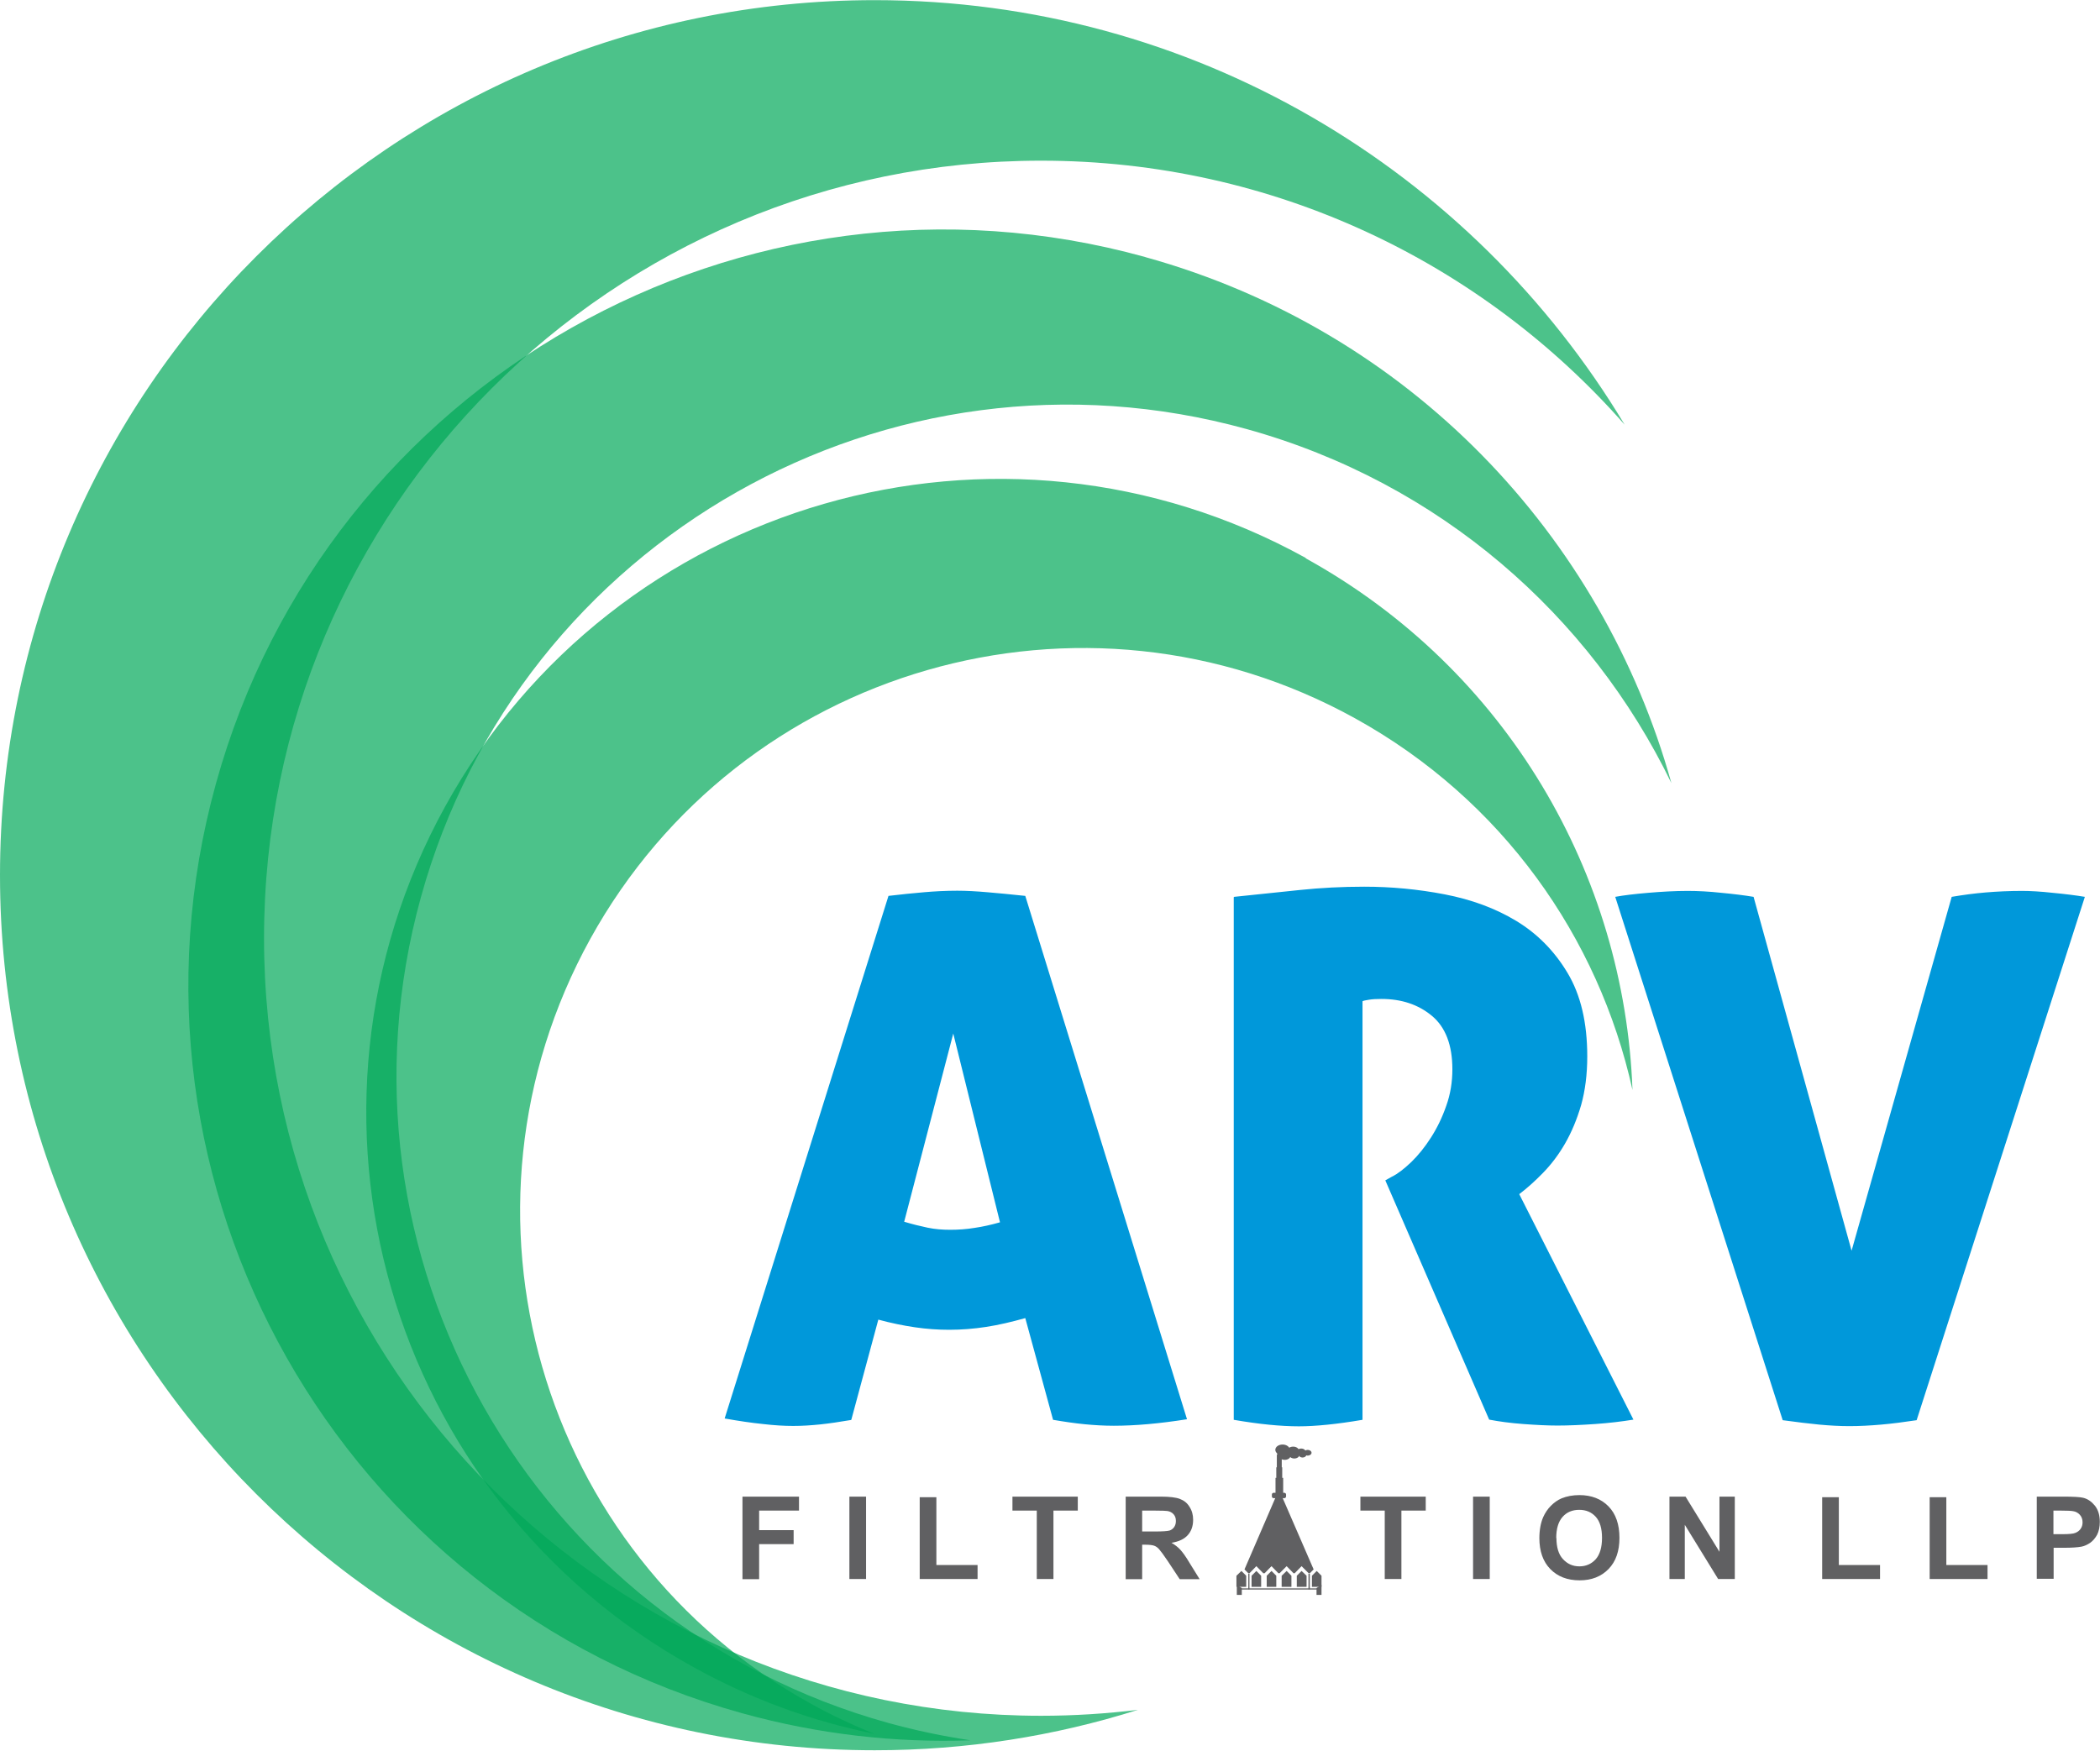
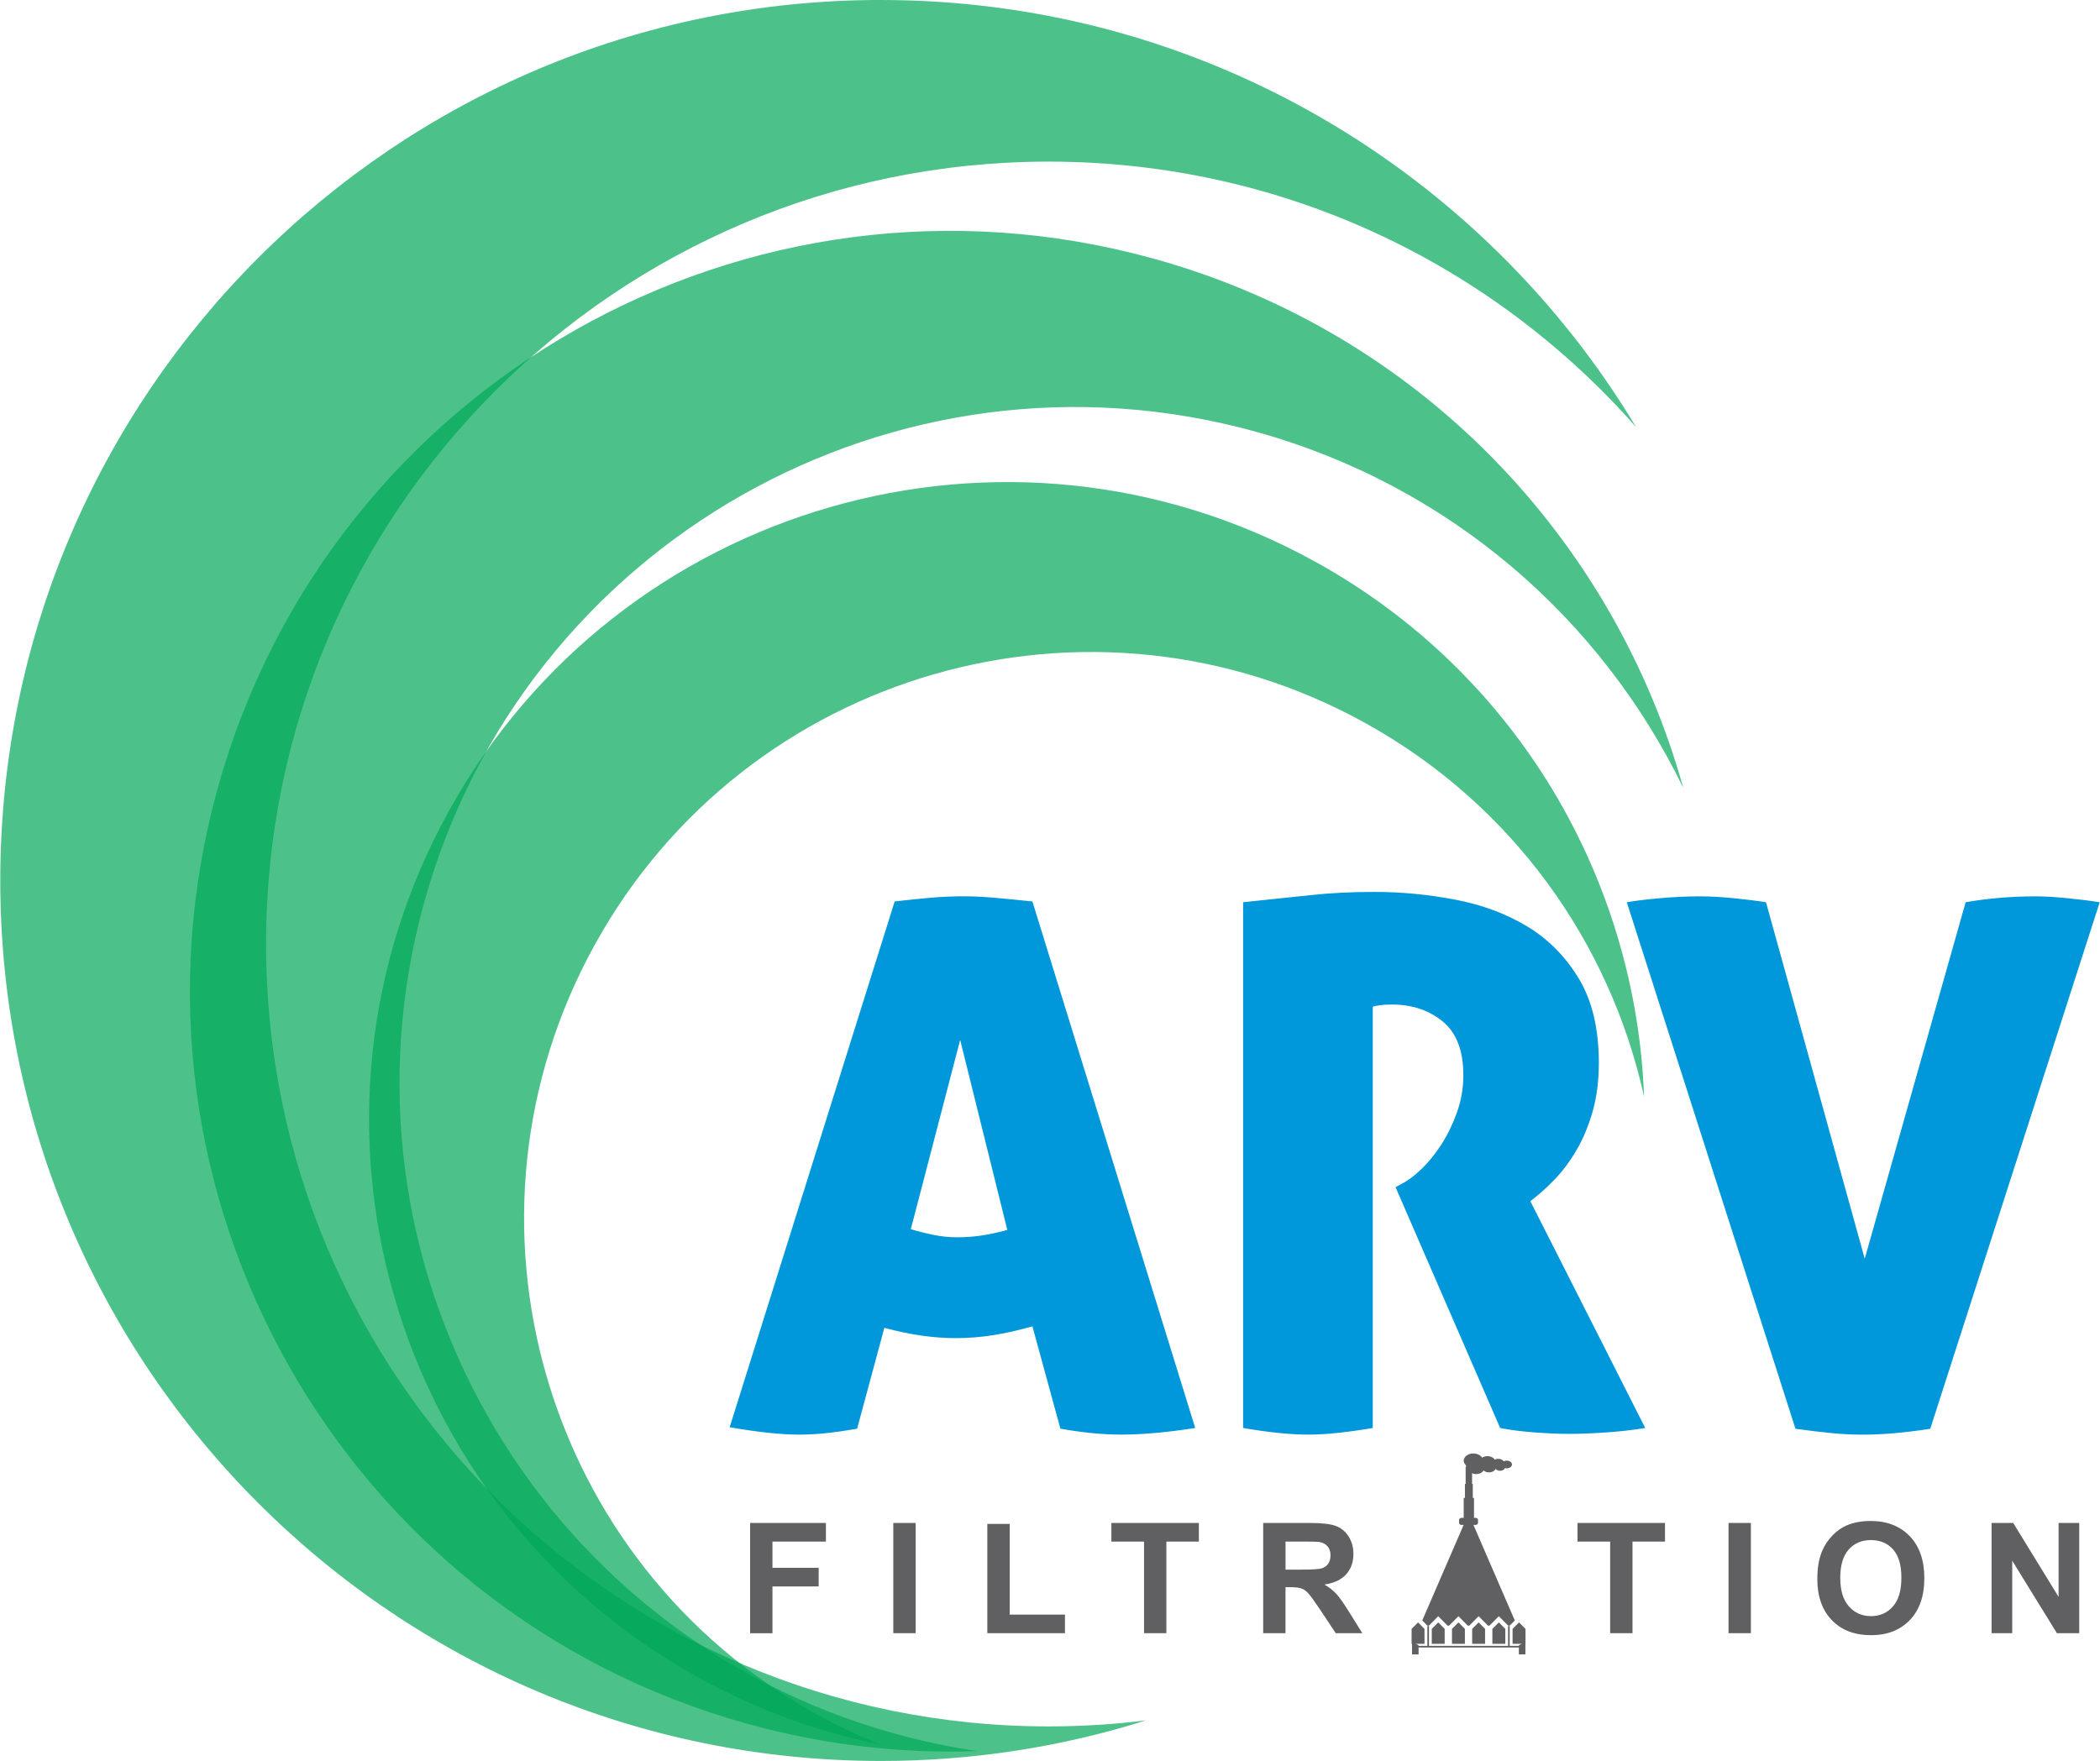
- <svg xmlns="http://www.w3.org/2000/svg" xml:space="preserve" width="1.317in" height="1.098in" version="1.1" style="shape-rendering:geometricPrecision; text-rendering:geometricPrecision; image-rendering:optimizeQuality; fill-rule:evenodd; clip-rule:evenodd" viewBox="0 0 109.6 91.36">
+ <svg xmlns="http://www.w3.org/2000/svg" xml:space="preserve" width="2.289in" height="1.92in" version="1.1" style="shape-rendering:geometricPrecision; text-rendering:geometricPrecision; image-rendering:optimizeQuality; fill-rule:evenodd; clip-rule:evenodd" viewBox="0 0 728.26 611.02">
  <defs>
    <style type="text/css">
   
    .fil3 {fill:none;fill-rule:nonzero}
    .fil4 {fill:#606062}
    .fil2 {fill:#606062;fill-rule:nonzero}
    .fil1 {fill:#0098DA;fill-rule:nonzero}
    .fil0 {fill:#00A859;fill-opacity:0.702}
   
  </style>
  </defs>
  <g id="Layer_x0020_1">
-     <g id="_1887743014928">
-       <path class="fil0" d="M45.65 0c16.62,0 31.16,8.88 39.14,22.16 -7.43,-8.45 -18.32,-13.78 -30.45,-13.78 -22.4,0 -40.56,18.17 -40.56,40.59 0,22.42 18.16,40.59 40.56,40.59 1.71,0 3.39,-0.11 5.05,-0.31 -4.34,1.37 -8.95,2.11 -13.74,2.11 -25.21,0 -45.65,-20.45 -45.65,-45.68 0,-25.23 20.44,-45.68 45.65,-45.68z" />
-       <path class="fil0" d="M59.76 13.41c13.83,3.83 23.88,14.57 27.47,27.46 -4.24,-8.74 -12.07,-15.68 -22.17,-18.48 -18.64,-5.16 -37.93,5.78 -43.09,24.43 -5.16,18.65 5.77,37.96 24.41,43.12 1.42,0.39 2.85,0.69 4.27,0.9 -3.92,0.14 -7.93,-0.31 -11.91,-1.41 -20.98,-5.81 -33.28,-27.54 -27.47,-48.53 5.8,-20.99 27.52,-33.3 48.5,-27.49z" />
-       <path class="fil0" d="M68.15 29.14c10.53,5.82 16.64,16.54 17.05,27.75 -1.76,-7.96 -6.79,-15.15 -14.48,-19.4 -14.2,-7.85 -32.06,-2.69 -39.91,11.51 -7.84,14.21 -2.69,32.08 11.51,39.93 1.08,0.6 2.19,1.12 3.31,1.57 -3.23,-0.65 -6.41,-1.8 -9.44,-3.48 -15.98,-8.83 -21.77,-28.95 -12.95,-44.94 8.83,-15.99 28.93,-21.79 44.91,-12.96z" />
-       <path class="fil1" d="M44.41 74.12c-0.59,0.1 -1.12,0.18 -1.6,0.23 -0.48,0.05 -0.95,0.08 -1.41,0.08 -0.46,0 -0.99,-0.03 -1.58,-0.1 -0.6,-0.06 -1.27,-0.16 -2,-0.29l8.55 -27.28c0.66,-0.08 1.28,-0.14 1.85,-0.19 0.57,-0.05 1.15,-0.08 1.74,-0.08 0.48,0 1.01,0.03 1.58,0.08 0.57,0.05 1.23,0.11 1.97,0.19l8.44 27.32c-1.45,0.23 -2.72,0.34 -3.82,0.34 -0.51,0 -1.02,-0.03 -1.53,-0.08 -0.51,-0.05 -1.06,-0.13 -1.64,-0.23l-1.45 -5.31c-0.71,0.2 -1.39,0.36 -2.04,0.46 -0.65,0.1 -1.29,0.15 -1.93,0.15 -0.59,0 -1.18,-0.04 -1.79,-0.13 -0.61,-0.09 -1.25,-0.22 -1.91,-0.4l-1.41 5.23zm5.34 -20.17l-2.56 9.82c0.43,0.13 0.84,0.23 1.22,0.31 0.38,0.08 0.78,0.11 1.18,0.11 0.43,0 0.86,-0.03 1.28,-0.1 0.42,-0.06 0.86,-0.16 1.32,-0.29l-2.44 -9.86zm14.66 -7.14c1.25,-0.13 2.4,-0.25 3.45,-0.36 1.06,-0.11 2.17,-0.17 3.34,-0.17 1.4,0 2.8,0.13 4.2,0.4 1.4,0.27 2.65,0.73 3.74,1.39 1.09,0.66 1.99,1.57 2.67,2.71 0.69,1.15 1.03,2.6 1.03,4.36 0,0.94 -0.11,1.79 -0.32,2.54 -0.22,0.75 -0.5,1.42 -0.84,2.01 -0.34,0.59 -0.73,1.1 -1.15,1.53 -0.42,0.43 -0.83,0.8 -1.24,1.11l5.96 11.77c-0.61,0.1 -1.28,0.18 -2,0.23 -0.73,0.05 -1.38,0.08 -1.97,0.08 -0.51,0 -1.1,-0.03 -1.78,-0.08 -0.67,-0.05 -1.27,-0.13 -1.78,-0.23l-5.42 -12.49 0.34 -0.19c0.31,-0.15 0.64,-0.41 1.01,-0.76 0.37,-0.36 0.71,-0.78 1.03,-1.28 0.32,-0.5 0.59,-1.05 0.8,-1.66 0.22,-0.61 0.32,-1.25 0.32,-1.91 0,-1.27 -0.36,-2.2 -1.07,-2.79 -0.71,-0.59 -1.59,-0.88 -2.63,-0.88 -0.25,0 -0.47,0.01 -0.65,0.04 -0.18,0.03 -0.29,0.05 -0.34,0.08l0 21.85c-1.35,0.23 -2.46,0.34 -3.32,0.34 -0.94,0 -2.07,-0.11 -3.4,-0.34l0 -27.28zm32.22 18.49l5.23 -18.49c0.59,-0.1 1.18,-0.18 1.78,-0.23 0.6,-0.05 1.23,-0.08 1.89,-0.08 0.43,0 0.97,0.03 1.6,0.1 0.64,0.06 1.2,0.13 1.68,0.21l-8.78 27.32c-0.66,0.1 -1.28,0.18 -1.85,0.23 -0.57,0.05 -1.13,0.08 -1.66,0.08 -0.51,0 -1.03,-0.03 -1.57,-0.08 -0.53,-0.05 -1.17,-0.13 -1.91,-0.23l-8.74 -27.32c0.43,-0.08 1.01,-0.15 1.72,-0.21 0.71,-0.06 1.4,-0.1 2.06,-0.1 0.53,0 1.12,0.03 1.76,0.1 0.64,0.06 1.2,0.13 1.68,0.21l5.12 18.49z" />
+     <g id="_2931919260880">
+       <path class="fil0" d="M305.51 0c111.2,0 208.51,59.41 261.95,148.22 -49.75,-56.49 -122.6,-92.14 -203.79,-92.14 -149.93,0 -271.47,121.54 -271.47,271.47 0,149.93 121.54,271.47 271.47,271.47 11.44,0 22.71,-0.72 33.77,-2.09 -29.01,9.14 -59.89,14.08 -91.93,14.08 -168.73,0 -305.51,-136.78 -305.51,-305.51 0,-168.73 136.78,-305.51 305.51,-305.51z" />
+       <path class="fil0" d="M399.95 89.71c92.53,25.6 159.82,97.45 183.84,183.65 -28.39,-58.46 -80.8,-104.9 -148.36,-123.59 -124.76,-34.52 -253.88,38.63 -288.4,163.39 -34.52,124.76 38.63,253.87 163.39,288.4 9.52,2.63 19.06,4.63 28.58,6.04 -26.25,0.93 -53.08,-2.07 -79.73,-9.45 -140.4,-38.85 -222.72,-184.16 -183.87,-324.56 38.85,-140.4 184.16,-222.72 324.56,-183.87z" />
+       <path class="fil0" d="M456.09 194.87c70.47,38.93 111.33,110.64 114.11,185.63 -11.75,-53.21 -45.44,-101.31 -96.89,-129.73 -95.01,-52.49 -214.58,-18.01 -267.07,77 -52.49,95.01 -18.01,214.58 77,267.07 7.25,4 14.64,7.49 22.13,10.5 -21.59,-4.36 -42.88,-12.04 -63.18,-23.26 -106.92,-59.07 -145.72,-193.63 -86.65,-300.55 59.07,-106.92 193.63,-145.72 300.55,-86.65z" />
+       <path class="fil1" d="M297.2 495.74c-3.92,0.68 -7.5,1.19 -10.73,1.53 -3.24,0.34 -6.39,0.51 -9.45,0.51 -3.07,0 -6.6,-0.21 -10.6,-0.64 -4,-0.43 -8.47,-1.06 -13.41,-1.92l57.24 -182.44c4.43,-0.51 8.56,-0.94 12.39,-1.28 3.83,-0.34 7.71,-0.51 11.63,-0.51 3.24,0 6.77,0.17 10.6,0.51 3.83,0.34 8.22,0.77 13.16,1.28l56.47 182.69c-9.71,1.53 -18.23,2.3 -25.55,2.3 -3.41,0 -6.81,-0.17 -10.22,-0.51 -3.41,-0.34 -7.07,-0.85 -10.99,-1.53l-9.71 -35.52c-4.77,1.36 -9.33,2.39 -13.67,3.07 -4.34,0.68 -8.64,1.02 -12.9,1.02 -3.92,0 -7.92,-0.3 -12.01,-0.89 -4.09,-0.6 -8.35,-1.49 -12.78,-2.68l-9.45 35.01zm35.77 -134.91l-17.12 65.67c2.9,0.85 5.62,1.53 8.18,2.04 2.56,0.51 5.2,0.77 7.92,0.77 2.9,0 5.75,-0.21 8.56,-0.64 2.81,-0.43 5.75,-1.06 8.81,-1.92l-16.35 -65.92zm98.12 -47.78c8.35,-0.85 16.05,-1.66 23.12,-2.43 7.07,-0.77 14.52,-1.15 22.36,-1.15 9.37,0 18.74,0.89 28.11,2.68 9.37,1.79 17.72,4.9 25.04,9.33 7.32,4.43 13.29,10.48 17.89,18.14 4.6,7.67 6.9,17.38 6.9,29.13 0,6.3 -0.72,11.97 -2.17,16.99 -1.45,5.03 -3.32,9.5 -5.62,13.41 -2.3,3.92 -4.86,7.32 -7.67,10.22 -2.81,2.9 -5.58,5.37 -8.3,7.41l39.86 78.7c-4.09,0.68 -8.56,1.19 -13.41,1.53 -4.85,0.34 -9.24,0.51 -13.16,0.51 -3.41,0 -7.37,-0.17 -11.88,-0.51 -4.51,-0.34 -8.47,-0.85 -11.88,-1.53l-36.28 -83.55 2.3 -1.28c2.04,-1.02 4.3,-2.73 6.77,-5.11 2.47,-2.38 4.77,-5.24 6.9,-8.56 2.13,-3.32 3.92,-7.03 5.37,-11.12 1.45,-4.09 2.17,-8.35 2.17,-12.78 0,-8.52 -2.38,-14.73 -7.15,-18.65 -4.77,-3.92 -10.65,-5.88 -17.63,-5.88 -1.7,0 -3.15,0.09 -4.34,0.26 -1.19,0.17 -1.96,0.34 -2.3,0.51l0 146.16c-9.03,1.53 -16.44,2.3 -22.23,2.3 -6.3,0 -13.88,-0.77 -22.74,-2.3l0 -182.44zm215.66 123.67l35 -123.67c3.92,-0.68 7.88,-1.19 11.88,-1.53 4,-0.34 8.22,-0.51 12.65,-0.51 2.9,0 6.47,0.21 10.73,0.64 4.26,0.43 8.01,0.89 11.24,1.41l-58.77 182.69c-4.43,0.68 -8.56,1.19 -12.39,1.53 -3.83,0.34 -7.54,0.51 -11.11,0.51 -3.41,0 -6.9,-0.17 -10.48,-0.51 -3.58,-0.34 -7.84,-0.85 -12.78,-1.53l-58.51 -182.69c2.9,-0.51 6.73,-0.98 11.5,-1.41 4.77,-0.42 9.37,-0.64 13.8,-0.64 3.58,0 7.5,0.21 11.75,0.64 4.26,0.43 8.01,0.89 11.24,1.41l34.24 123.67z" />
      <g>
-         <path class="fil2" d="M38.75 82.42l0 -4.3 2.95 0 0 0.73 -2.08 0 0 1.02 1.8 0 0 0.73 -1.8 0 0 1.83 -0.87 0zm5.58 0l0 -4.3 0.87 0 0 4.3 -0.87 0zm3.67 0l0 -4.27 0.87 0 0 3.54 2.15 0 0 0.73 -3.03 0zm6.11 0l0 -3.57 -1.27 0 0 -0.73 3.41 0 0 0.73 -1.27 0 0 3.57 -0.87 0zm4.64 0l0 -4.3 1.83 0c0.46,0 0.79,0.04 1,0.12 0.21,0.08 0.38,0.21 0.5,0.41 0.13,0.2 0.19,0.42 0.19,0.68 0,0.32 -0.09,0.59 -0.28,0.8 -0.19,0.21 -0.47,0.34 -0.85,0.4 0.19,0.11 0.34,0.23 0.46,0.36 0.12,0.13 0.29,0.36 0.49,0.7l0.52 0.84 -1.04 0 -0.62 -0.94c-0.22,-0.33 -0.38,-0.54 -0.46,-0.63 -0.08,-0.09 -0.17,-0.15 -0.26,-0.18 -0.09,-0.03 -0.24,-0.05 -0.44,-0.05l-0.18 0 0 1.8 -0.87 0zm0.87 -2.48l0.64 0c0.42,0 0.68,-0.02 0.78,-0.05 0.1,-0.03 0.18,-0.1 0.24,-0.18 0.06,-0.09 0.09,-0.19 0.09,-0.32 0,-0.15 -0.04,-0.26 -0.12,-0.35 -0.08,-0.09 -0.19,-0.15 -0.33,-0.17 -0.07,-0.01 -0.28,-0.02 -0.63,-0.02l-0.68 0 0 1.09zm12.65 2.48l0 -3.57 -1.27 0 0 -0.73 3.41 0 0 0.73 -1.27 0 0 3.57 -0.87 0zm4.61 0l0 -4.3 0.87 0 0 4.3 -0.87 0zm3.46 -2.12c0,-0.44 0.07,-0.81 0.2,-1.11 0.1,-0.22 0.23,-0.42 0.4,-0.59 0.17,-0.17 0.35,-0.3 0.56,-0.39 0.27,-0.11 0.58,-0.17 0.93,-0.17 0.63,0 1.14,0.2 1.52,0.59 0.38,0.39 0.57,0.94 0.57,1.64 0,0.7 -0.19,1.24 -0.57,1.63 -0.38,0.39 -0.88,0.59 -1.51,0.59 -0.64,0 -1.15,-0.2 -1.53,-0.59 -0.38,-0.39 -0.57,-0.93 -0.57,-1.62zm0.89 -0.03c0,0.49 0.11,0.86 0.34,1.11 0.23,0.25 0.51,0.38 0.86,0.38 0.35,0 0.63,-0.13 0.85,-0.37 0.22,-0.25 0.33,-0.62 0.33,-1.12 0,-0.49 -0.11,-0.86 -0.33,-1.1 -0.22,-0.24 -0.5,-0.36 -0.86,-0.36 -0.36,0 -0.65,0.12 -0.87,0.37 -0.22,0.25 -0.33,0.62 -0.33,1.11zm5.9 2.15l0 -4.3 0.84 0 1.77 2.88 0 -2.88 0.8 0 0 4.3 -0.87 0 -1.74 -2.83 0 2.83 -0.8 0zm7.97 0l0 -4.27 0.87 0 0 3.54 2.15 0 0 0.73 -3.03 0zm5.61 0l0 -4.27 0.87 0 0 3.54 2.15 0 0 0.73 -3.03 0zm5.59 0l0 -4.3 1.39 0c0.53,0 0.87,0.02 1.03,0.06 0.25,0.06 0.45,0.21 0.62,0.42 0.17,0.22 0.25,0.5 0.25,0.84 0,0.26 -0.05,0.49 -0.14,0.67 -0.1,0.18 -0.22,0.32 -0.36,0.42 -0.15,0.1 -0.3,0.17 -0.45,0.2 -0.21,0.04 -0.51,0.06 -0.9,0.06l-0.56 0 0 1.62 -0.87 0zm0.87 -3.57l0 1.23 0.47 0c0.34,0 0.57,-0.02 0.68,-0.07 0.12,-0.05 0.21,-0.12 0.27,-0.21 0.07,-0.1 0.1,-0.21 0.1,-0.34 0,-0.16 -0.05,-0.29 -0.14,-0.39 -0.09,-0.1 -0.21,-0.17 -0.35,-0.19 -0.1,-0.02 -0.31,-0.03 -0.62,-0.03l-0.42 0z" />
-         <path class="fil3" d="M68.9 82.42l-0.94 0 -0.37 -0.98 -1.72 0 -0.36 0.98 -0.92 0 1.67 -4.3 0.92 0 1.72 4.3zm-1.59 -1.71l-0.6 -1.59 -0.58 1.59 1.18 0z" />
+         <g>
+           <path class="fil2" d="M260.11 566.68l0 -38.25 26.29 0 0 6.47 -18.54 0 0 9.08 16.03 0 0 6.47 -16.03 0 0 16.24 -7.75 0zm49.66 0l0 -38.25 7.75 0 0 38.25 -7.75 0zm32.62 0l0 -37.93 7.75 0 0 31.47 19.18 0 0 6.46 -26.93 0zm54.36 0l0 -31.79 -11.33 0 0 -6.47 30.35 0 0 6.47 -11.27 0 0 31.79 -7.75 0zm41.33 0l0 -38.25 16.27 0c4.09,0 7.06,0.35 8.91,1.03 1.86,0.69 3.34,1.91 4.45,3.66 1.11,1.76 1.67,3.77 1.67,6.03 0,2.88 -0.84,5.25 -2.52,7.11 -1.68,1.87 -4.19,3.05 -7.54,3.54 1.66,0.97 3.04,2.04 4.11,3.21 1.09,1.17 2.55,3.24 4.38,6.21l4.67 7.46 -9.23 0 -5.54 -8.35c-1.99,-2.97 -3.35,-4.83 -4.09,-5.61 -0.73,-0.77 -1.5,-1.3 -2.32,-1.58 -0.83,-0.28 -2.13,-0.43 -3.91,-0.43l-1.57 0 0 15.97 -7.75 0zm7.75 -22.06l5.72 0c3.7,0 6.01,-0.16 6.94,-0.47 0.92,-0.31 1.65,-0.85 2.16,-1.62 0.52,-0.77 0.78,-1.73 0.78,-2.88 0,-1.29 -0.35,-2.32 -1.03,-3.13 -0.69,-0.79 -1.66,-1.29 -2.9,-1.5 -0.63,-0.09 -2.51,-0.13 -5.64,-0.13l-6.03 0 0 9.72zm112.61 22.06l0 -31.79 -11.33 0 0 -6.47 30.35 0 0 6.47 -11.27 0 0 31.79 -7.75 0zm41.06 0l0 -38.25 7.75 0 0 38.25 -7.75 0zm30.8 -18.89c0,-3.9 0.59,-7.18 1.75,-9.83 0.86,-1.95 2.06,-3.7 3.56,-5.25 1.5,-1.55 3.15,-2.7 4.94,-3.46 2.39,-1.01 5.14,-1.51 8.25,-1.51 5.64,0 10.15,1.75 13.54,5.25 3.38,3.51 5.08,8.38 5.08,14.62 0,6.19 -1.68,11.03 -5.04,14.52 -3.36,3.5 -7.85,5.24 -13.47,5.24 -5.69,0 -10.22,-1.74 -13.58,-5.22 -3.36,-3.47 -5.04,-8.26 -5.04,-14.37zm7.96 -0.26c0,4.34 1.01,7.62 3.01,9.87 2,2.23 4.55,3.36 7.63,3.36 3.09,0 5.62,-1.11 7.6,-3.33 1.98,-2.23 2.96,-5.56 2.96,-10 0,-4.39 -0.96,-7.67 -2.89,-9.82 -1.92,-2.16 -4.48,-3.24 -7.68,-3.24 -3.19,0 -5.76,1.09 -7.71,3.28 -1.95,2.19 -2.93,5.48 -2.93,9.89zm52.49 19.15l0 -38.25 7.5 0 15.74 25.64 0 -25.64 7.16 0 0 38.25 -7.74 0 -15.5 -25.15 0 25.15 -7.16 0z" />
+           <path class="fil3" d="M528.41 566.68l-8.34 0 -3.3 -8.71 -15.34 0 -3.18 8.71 -8.19 0 14.85 -38.25 8.18 0 15.32 38.25zm-14.16 -15.17l-5.32 -14.16 -5.16 14.16 10.48 0z" />
+         </g>
+         <polygon class="fil4" points="509.31,525.17 525.36,562.26 523.6,564.05 523.05,564.05 519.82,560.78 516.59,564.05 516.04,564.05 512.81,560.78 509.59,564.05 509.03,564.05 505.81,560.78 502.58,564.05 502.03,564.05 498.8,560.78 495.58,564.05 495.02,564.05 493.26,562.26 " />
+         <polygon class="fil4" points="498.8,562.93 501.04,565.19 501.04,570.37 498.8,570.37 496.56,570.37 496.56,565.19 " />
+         <polygon class="fil4" points="505.81,562.93 508.05,565.19 508.05,570.37 505.81,570.37 503.57,570.37 503.57,565.19 " />
+         <polygon class="fil4" points="512.81,562.93 515.05,565.19 515.05,570.37 512.81,570.37 510.57,570.37 510.57,565.19 " />
+         <polygon class="fil4" points="519.82,562.93 522.06,565.19 522.06,570.37 519.82,570.37 517.58,570.37 517.58,565.19 " />
+         <polygon class="fil4" points="526.83,562.93 529.07,565.19 529.07,570.37 526.83,570.37 524.59,570.37 524.59,565.19 " />
+         <polygon class="fil4" points="491.8,562.93 494.04,565.19 494.04,570.37 491.8,570.37 489.56,570.37 489.56,565.19 " />
+         <polygon class="fil4" points="495.03,564.18 495.59,564.18 495.59,571.46 495.03,571.46 " />
+         <polygon class="fil4" points="523.03,564.18 523.59,564.18 523.59,571.46 523.03,571.46 " />
+         <polygon class="fil4" points="489.71,569.5 491.98,570.89 491.98,574.04 489.71,574.04 " />
+         <polygon class="fil4" points="529.04,569.5 526.77,570.89 526.77,574.04 529.04,574.04 " />
+         <polygon class="fil4" points="490.62,571.64 490.62,571.07 527.62,571.07 527.62,571.64 " />
+         <path class="fil4" d="M506.8 526.66l5.02 0c0.43,0 0.78,0.35 0.78,0.78l0 0.89c0,0.43 -0.35,0.78 -0.78,0.78l-5.02 0c-0.43,0 -0.78,-0.35 -0.78,-0.78l0 -0.89c0,-0.43 0.35,-0.78 0.78,-0.78z" />
+         <polygon class="fil4" points="507.64,527.04 511.21,527.04 511.21,519.74 507.64,519.74 " />
+         <polygon class="fil4" points="508.06,527.04 510.79,527.04 510.79,514.88 508.06,514.88 " />
+         <polygon class="fil4" points="508.31,527.04 510.54,527.04 510.54,508.98 508.31,508.98 " />
+         <polygon class="fil4" points="508.45,527.04 510.4,527.04 510.4,507.26 508.45,507.26 " />
+         <path class="fil4" d="M510.98 504.32c1.85,0 3.34,1.11 3.34,2.49 0,1.38 -1.5,2.49 -3.34,2.49 -1.85,0 -3.34,-1.11 -3.34,-2.49 0,-1.38 1.5,-2.49 3.34,-2.49z" />
+         <path class="fil4" d="M515.88 505.25c1.54,0 2.79,0.93 2.79,2.08 0,1.15 -1.25,2.08 -2.79,2.08 -1.54,0 -2.79,-0.93 -2.79,-2.08 0,-1.15 1.25,-2.08 2.79,-2.08z" />
+         <path class="fil4" d="M511.97 507.31c1.54,0 2.79,0.93 2.79,2.08 0,1.15 -1.25,2.08 -2.79,2.08 -1.54,0 -2.79,-0.93 -2.79,-2.08 0,-1.15 1.25,-2.08 2.79,-2.08z" />
+         <path class="fil4" d="M516.42 507.24c1.35,0 2.44,0.81 2.44,1.82 0,1 -1.09,1.82 -2.44,1.82 -1.35,0 -2.44,-0.81 -2.44,-1.82 0,-1 1.09,-1.82 2.44,-1.82z" />
+         <path class="fil4" d="M519.62 506.18c1.17,0 2.11,0.71 2.11,1.58 0,0.87 -0.95,1.58 -2.11,1.58 -1.17,0 -2.11,-0.71 -2.11,-1.58 0,-0.87 0.95,-1.58 2.11,-1.58z" />
+         <path class="fil4" d="M520.25 507.65c0.99,0 1.79,0.6 1.79,1.33 0,0.74 -0.8,1.34 -1.79,1.34 -0.99,0 -1.79,-0.6 -1.79,-1.34 0,-0.74 0.8,-1.33 1.79,-1.33z" />
+         <path class="fil4" d="M522.59 506.8c0.99,0 1.79,0.6 1.79,1.33 0,0.74 -0.8,1.34 -1.79,1.34 -0.99,0 -1.79,-0.6 -1.79,-1.34 0,-0.74 0.8,-1.33 1.79,-1.33z" />
      </g>
-       <polygon class="fil4" points="66.75,77.75 68.56,81.92 68.36,82.12 68.3,82.12 67.93,81.75 67.57,82.12 67.51,82.12 67.15,81.75 66.78,82.12 66.72,82.12 66.36,81.75 66,82.12 65.93,82.12 65.57,81.75 65.21,82.12 65.15,82.12 64.95,81.92 " />
-       <polygon class="fil4" points="65.57,82 65.82,82.25 65.82,82.83 65.57,82.83 65.32,82.83 65.32,82.25 " />
-       <polygon class="fil4" points="66.36,82 66.61,82.25 66.61,82.83 66.36,82.83 66.11,82.83 66.11,82.25 " />
-       <polygon class="fil4" points="67.15,82 67.4,82.25 67.4,82.83 67.15,82.83 66.89,82.83 66.89,82.25 " />
-       <polygon class="fil4" points="67.93,82 68.19,82.25 68.19,82.83 67.93,82.83 67.68,82.83 67.68,82.25 " />
-       <polygon class="fil4" points="68.72,82 68.97,82.25 68.97,82.83 68.72,82.83 68.47,82.83 68.47,82.25 " />
-       <polygon class="fil4" points="64.79,82 65.04,82.25 65.04,82.83 64.79,82.83 64.53,82.83 64.53,82.25 " />
-       <g>
-         <polygon class="fil4" points="65.15,82.14 65.21,82.14 65.21,82.96 65.15,82.96 " />
-         <polygon class="fil4" points="68.29,82.14 68.36,82.14 68.36,82.96 68.29,82.96 " />
-       </g>
-       <polygon class="fil4" points="64.55,82.73 64.81,82.89 64.81,83.25 64.55,83.25 " />
-       <polygon class="fil4" points="68.97,82.73 68.71,82.89 68.71,83.25 68.97,83.25 " />
-       <polygon class="fil4" points="64.65,82.97 64.65,82.91 68.81,82.91 68.81,82.97 " />
-       <path class="fil4" d="M66.47 77.92l0.56 0c0.05,0 0.09,0.04 0.09,0.09l0 0.1c0,0.05 -0.04,0.09 -0.09,0.09l-0.56 0c-0.05,0 -0.09,-0.04 -0.09,-0.09l0 -0.1c0,-0.05 0.04,-0.09 0.09,-0.09z" />
-       <polygon class="fil4" points="66.57,77.96 66.97,77.96 66.97,77.14 66.57,77.14 " />
-       <polygon class="fil4" points="66.61,77.96 66.92,77.96 66.92,76.59 66.61,76.59 " />
-       <polygon class="fil4" points="66.64,77.96 66.89,77.96 66.89,75.93 66.64,75.93 " />
-       <polygon class="fil4" points="66.66,77.96 66.88,77.96 66.88,75.74 66.66,75.74 " />
-       <path class="fil4" d="M66.94 75.4c0.21,0 0.38,0.13 0.38,0.28 0,0.15 -0.17,0.28 -0.38,0.28 -0.21,0 -0.38,-0.13 -0.38,-0.28 0,-0.16 0.17,-0.28 0.38,-0.28z" />
-       <path class="fil4" d="M67.49 75.51c0.17,0 0.31,0.1 0.31,0.23 0,0.13 -0.14,0.23 -0.31,0.23 -0.17,0 -0.31,-0.1 -0.31,-0.23 0,-0.13 0.14,-0.23 0.31,-0.23z" />
-       <path class="fil4" d="M67.05 75.74c0.17,0 0.31,0.1 0.31,0.23 0,0.13 -0.14,0.23 -0.31,0.23 -0.17,0 -0.31,-0.1 -0.31,-0.23 0,-0.13 0.14,-0.23 0.31,-0.23z" />
-       <path class="fil4" d="M67.55 75.73c0.15,0 0.27,0.09 0.27,0.2 0,0.11 -0.12,0.2 -0.27,0.2 -0.15,0 -0.27,-0.09 -0.27,-0.2 0,-0.11 0.12,-0.2 0.27,-0.2z" />
-       <path class="fil4" d="M67.91 75.61c0.13,0 0.24,0.08 0.24,0.18 0,0.1 -0.11,0.18 -0.24,0.18 -0.13,0 -0.24,-0.08 -0.24,-0.18 0,-0.1 0.11,-0.18 0.24,-0.18z" />
-       <path class="fil4" d="M67.98 75.78c0.11,0 0.2,0.07 0.2,0.15 0,0.08 -0.09,0.15 -0.2,0.15 -0.11,0 -0.2,-0.07 -0.2,-0.15 0,-0.08 0.09,-0.15 0.2,-0.15z" />
-       <path class="fil4" d="M68.25 75.68c0.11,0 0.2,0.07 0.2,0.15 0,0.08 -0.09,0.15 -0.2,0.15 -0.11,0 -0.2,-0.07 -0.2,-0.15 0,-0.08 0.09,-0.15 0.2,-0.15z" />
    </g>
  </g>
</svg>
